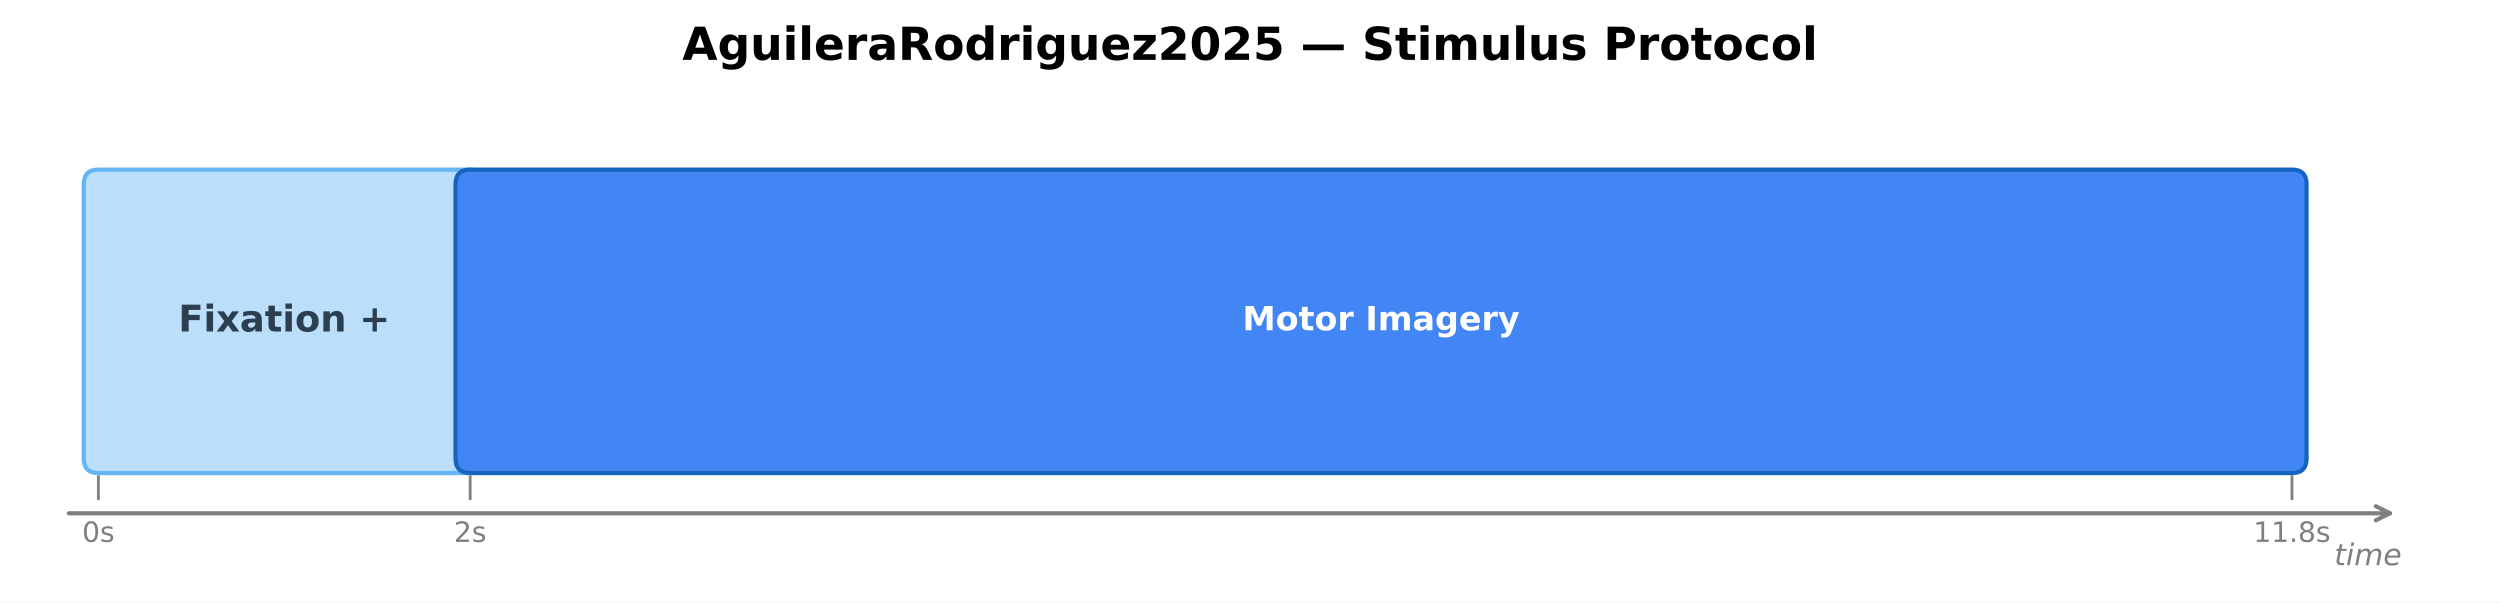
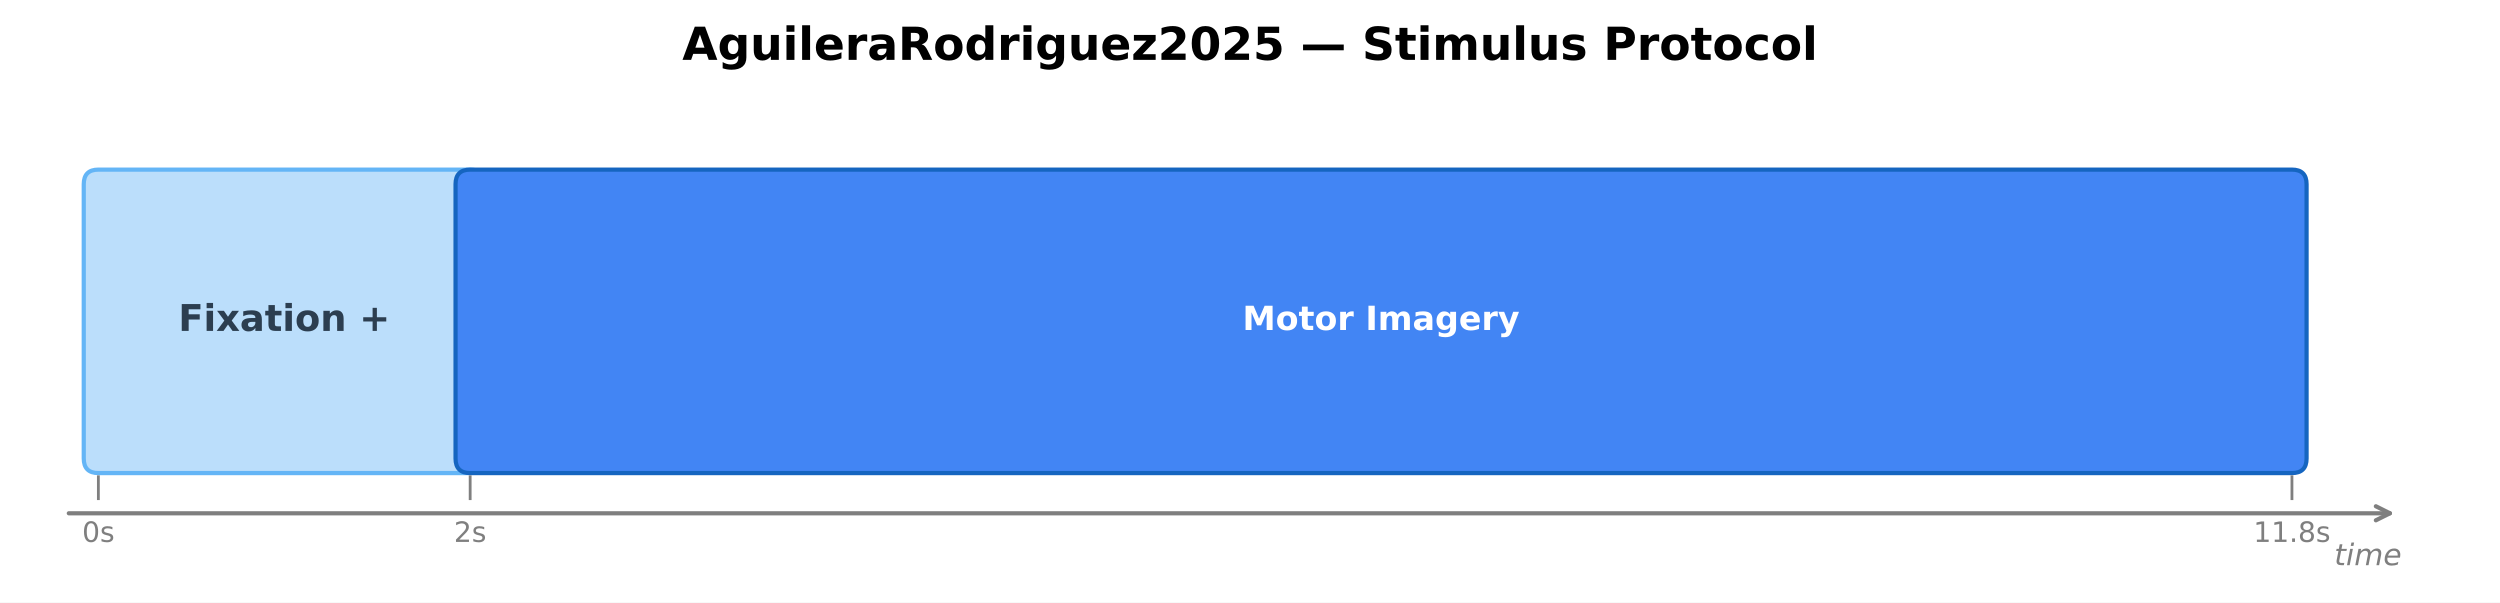
<svg xmlns="http://www.w3.org/2000/svg" xmlns:xlink="http://www.w3.org/1999/xlink" width="712.8pt" height="171.788pt" viewBox="0 0 712.8 171.788" version="1.1">
  <defs>
    <style type="text/css">*{stroke-linejoin: round; stroke-linecap: butt}</style>
  </defs>
  <g id="figure_1">
    <g id="patch_1">
      <path d="M 0 171.788  L 712.8 171.788  L 712.8 0  L 0 0  z " style="fill: #ffffff" />
    </g>
    <g id="axes_1">
      <g id="patch_2">
-         <path d="M 28.048 134.88  L 134.053 134.88  Q 138.223 134.88 138.223 130.711  L 138.223 52.532  Q 138.223 48.362 134.053 48.362  L 28.048 48.362  Q 23.878 48.362 23.878 52.532  L 23.878 130.711  Q 23.878 134.88 28.048 134.88  z " clip-path="url(#p9077e85b82)" style="fill: #bbdefb; stroke: #64b5f6; stroke-width: 1.2" />
+         <path d="M 28.048 134.88  L 134.053 134.88  Q 138.223 134.88 138.223 130.711  L 138.223 52.532  Q 138.223 48.362 134.053 48.362  L 28.048 48.362  Q 23.878 48.362 23.878 52.532  L 23.878 130.711  Q 23.878 134.88 28.048 134.88  z " clip-path="url(#p0c832c595f)" style="fill: #bbdefb; stroke: #64b5f6; stroke-width: 1.2" />
      </g>
      <g id="patch_3">
-         <path d="M 134.053 134.88  L 653.481 134.88  Q 657.65 134.88 657.65 130.711  L 657.65 52.532  Q 657.65 48.362 653.481 48.362  L 134.053 48.362  Q 129.884 48.362 129.884 52.532  L 129.884 130.711  Q 129.884 134.88 134.053 134.88  z " clip-path="url(#p9077e85b82)" style="fill: #4285f4; stroke: #1565c0; stroke-width: 1.2" />
+         <path d="M 134.053 134.88  L 653.481 134.88  Q 657.65 134.88 657.65 130.711  L 657.65 52.532  Q 657.65 48.362 653.481 48.362  L 134.053 48.362  Q 129.884 48.362 129.884 52.532  L 129.884 130.711  Q 129.884 134.88 134.053 134.88  z " clip-path="url(#p0c832c595f)" style="fill: #4285f4; stroke: #1565c0; stroke-width: 1.2" />
      </g>
      <g id="line2d_1">
-         <path d="M 28.048 135.923  L 28.048 142.177  " clip-path="url(#p9077e85b82)" style="fill: none; stroke: #7f7f7f; stroke-width: 0.8; stroke-linecap: square" />
+         <path d="M 28.048 135.923  L 28.048 142.177  " clip-path="url(#p0c832c595f)" style="fill: none; stroke: #7f7f7f; stroke-width: 0.8; stroke-linecap: square" />
      </g>
      <g id="line2d_2">
-         <path d="M 134.053 135.923  L 134.053 142.177  " clip-path="url(#p9077e85b82)" style="fill: none; stroke: #7f7f7f; stroke-width: 0.8; stroke-linecap: square" />
+         <path d="M 134.053 135.923  L 134.053 142.177  " clip-path="url(#p0c832c595f)" style="fill: none; stroke: #7f7f7f; stroke-width: 0.8; stroke-linecap: square" />
      </g>
      <g id="line2d_3">
-         <path d="M 653.481 135.923  L 653.481 142.177  " clip-path="url(#p9077e85b82)" style="fill: none; stroke: #7f7f7f; stroke-width: 0.8; stroke-linecap: square" />
+         <path d="M 653.481 135.923  L 653.481 142.177  " clip-path="url(#p0c832c595f)" style="fill: none; stroke: #7f7f7f; stroke-width: 0.8; stroke-linecap: square" />
      </g>
      <g id="text_1">
-         <g clip-path="url(#p9077e85b82)">
-           <g style="fill: #2c3e50" transform="translate(50.85484 94.5186) scale(0.105 -0.105)">
+         <g clip-path="url(#p0c832c595f)">
+           <g style="fill: #2c3e50" transform="translate(50.85484 94.3492) scale(0.105 -0.105)">
            <defs>
-               <path id="DejaVuSans-Bold-46" d="M 588 4666  L 3834 4666  L 3834 3756  L 1791 3756  L 1791 2888  L 3713 2888  L 3713 1978  L 1791 1978  L 1791 0  L 588 0  L 588 4666  z " transform="scale(0.015625)" />
-               <path id="DejaVuSans-Bold-69" d="M 538 3500  L 1656 3500  L 1656 0  L 538 0  L 538 3500  z M 538 4863  L 1656 4863  L 1656 3950  L 538 3950  L 538 4863  z " transform="scale(0.015625)" />
-               <path id="DejaVuSans-Bold-78" d="M 1422 1791  L 159 3500  L 1344 3500  L 2059 2463  L 2784 3500  L 3969 3500  L 2706 1797  L 4031 0  L 2847 0  L 2059 1106  L 1281 0  L 97 0  L 1422 1791  z " transform="scale(0.015625)" />
-               <path id="DejaVuSans-Bold-61" d="M 2106 1575  Q 1756 1575 1579 1456  Q 1403 1338 1403 1106  Q 1403 894 1545 773  Q 1688 653 1941 653  Q 2256 653 2472 879  Q 2688 1106 2688 1447  L 2688 1575  L 2106 1575  z M 3816 1997  L 3816 0  L 2688 0  L 2688 519  Q 2463 200 2181 54  Q 1900 -91 1497 -91  Q 953 -91 614 226  Q 275 544 275 1050  Q 275 1666 698 1953  Q 1122 2241 2028 2241  L 2688 2241  L 2688 2328  Q 2688 2594 2478 2717  Q 2269 2841 1825 2841  Q 1466 2841 1156 2769  Q 847 2697 581 2553  L 581 3406  Q 941 3494 1303 3539  Q 1666 3584 2028 3584  Q 2975 3584 3395 3211  Q 3816 2838 3816 1997  z " transform="scale(0.015625)" />
-               <path id="DejaVuSans-Bold-74" d="M 1759 4494  L 1759 3500  L 2913 3500  L 2913 2700  L 1759 2700  L 1759 1216  Q 1759 972 1856 886  Q 1953 800 2241 800  L 2816 800  L 2816 0  L 1856 0  Q 1194 0 917 276  Q 641 553 641 1216  L 641 2700  L 84 2700  L 84 3500  L 641 3500  L 641 4494  L 1759 4494  z " transform="scale(0.015625)" />
-               <path id="DejaVuSans-Bold-6f" d="M 2203 2784  Q 1831 2784 1636 2517  Q 1441 2250 1441 1747  Q 1441 1244 1636 976  Q 1831 709 2203 709  Q 2569 709 2762 976  Q 2956 1244 2956 1747  Q 2956 2250 2762 2517  Q 2569 2784 2203 2784  z M 2203 3584  Q 3106 3584 3614 3096  Q 4122 2609 4122 1747  Q 4122 884 3614 396  Q 3106 -91 2203 -91  Q 1297 -91 786 396  Q 275 884 275 1747  Q 275 2609 786 3096  Q 1297 3584 2203 3584  z " transform="scale(0.015625)" />
-               <path id="DejaVuSans-Bold-6e" d="M 4056 2131  L 4056 0  L 2931 0  L 2931 347  L 2931 1631  Q 2931 2084 2911 2256  Q 2891 2428 2841 2509  Q 2775 2619 2662 2680  Q 2550 2741 2406 2741  Q 2056 2741 1856 2470  Q 1656 2200 1656 1722  L 1656 0  L 538 0  L 538 3500  L 1656 3500  L 1656 2988  Q 1909 3294 2193 3439  Q 2478 3584 2822 3584  Q 3428 3584 3742 3212  Q 4056 2841 4056 2131  z " transform="scale(0.015625)" />
-               <path id="DejaVuSans-Bold-20" transform="scale(0.015625)" />
-               <path id="DejaVuSans-Bold-2b" d="M 3053 4013  L 3053 2375  L 4684 2375  L 4684 1638  L 3053 1638  L 3053 0  L 2309 0  L 2309 1638  L 678 1638  L 678 2375  L 2309 2375  L 2309 4013  L 3053 4013  z " transform="scale(0.015625)" />
+               <path id="DejaVuSans-Bold-29" d="M 588 4666  L 3834 4666  L 3834 3756  L 1791 3756  L 1791 2888  L 3713 2888  L 3713 1978  L 1791 1978  L 1791 0  L 588 0  L 588 4666  z " transform="scale(0.015625)" />
+               <path id="DejaVuSans-Bold-4c" d="M 538 3500  L 1656 3500  L 1656 0  L 538 0  L 538 3500  z M 538 4863  L 1656 4863  L 1656 3950  L 538 3950  L 538 4863  z " transform="scale(0.015625)" />
+               <path id="DejaVuSans-Bold-5b" d="M 1422 1791  L 159 3500  L 1344 3500  L 2059 2463  L 2784 3500  L 3969 3500  L 2706 1797  L 4031 0  L 2847 0  L 2059 1106  L 1281 0  L 97 0  L 1422 1791  z " transform="scale(0.015625)" />
+               <path id="DejaVuSans-Bold-44" d="M 2106 1575  Q 1756 1575 1579 1456  Q 1403 1338 1403 1106  Q 1403 894 1545 773  Q 1688 653 1941 653  Q 2256 653 2472 879  Q 2688 1106 2688 1447  L 2688 1575  L 2106 1575  z M 3816 1997  L 3816 0  L 2688 0  L 2688 519  Q 2463 200 2181 54  Q 1900 -91 1497 -91  Q 953 -91 614 226  Q 275 544 275 1050  Q 275 1666 698 1953  Q 1122 2241 2028 2241  L 2688 2241  L 2688 2328  Q 2688 2594 2478 2717  Q 2269 2841 1825 2841  Q 1466 2841 1156 2769  Q 847 2697 581 2553  L 581 3406  Q 941 3494 1303 3539  Q 1666 3584 2028 3584  Q 2975 3584 3395 3211  Q 3816 2838 3816 1997  z " transform="scale(0.015625)" />
+               <path id="DejaVuSans-Bold-57" d="M 1759 4494  L 1759 3500  L 2913 3500  L 2913 2700  L 1759 2700  L 1759 1216  Q 1759 972 1856 886  Q 1953 800 2241 800  L 2816 800  L 2816 0  L 1856 0  Q 1194 0 917 276  Q 641 553 641 1216  L 641 2700  L 84 2700  L 84 3500  L 641 3500  L 641 4494  L 1759 4494  z " transform="scale(0.015625)" />
+               <path id="DejaVuSans-Bold-52" d="M 2203 2784  Q 1831 2784 1636 2517  Q 1441 2250 1441 1747  Q 1441 1244 1636 976  Q 1831 709 2203 709  Q 2569 709 2762 976  Q 2956 1244 2956 1747  Q 2956 2250 2762 2517  Q 2569 2784 2203 2784  z M 2203 3584  Q 3106 3584 3614 3096  Q 4122 2609 4122 1747  Q 4122 884 3614 396  Q 3106 -91 2203 -91  Q 1297 -91 786 396  Q 275 884 275 1747  Q 275 2609 786 3096  Q 1297 3584 2203 3584  z " transform="scale(0.015625)" />
+               <path id="DejaVuSans-Bold-51" d="M 4056 2131  L 4056 0  L 2931 0  L 2931 347  L 2931 1631  Q 2931 2084 2911 2256  Q 2891 2428 2841 2509  Q 2775 2619 2662 2680  Q 2550 2741 2406 2741  Q 2056 2741 1856 2470  Q 1656 2200 1656 1722  L 1656 0  L 538 0  L 538 3500  L 1656 3500  L 1656 2988  Q 1909 3294 2193 3439  Q 2478 3584 2822 3584  Q 3428 3584 3742 3212  Q 4056 2841 4056 2131  z " transform="scale(0.015625)" />
+               <path id="DejaVuSans-Bold-3" transform="scale(0.015625)" />
+               <path id="DejaVuSans-Bold-e" d="M 3053 4013  L 3053 2375  L 4684 2375  L 4684 1638  L 3053 1638  L 3053 0  L 2309 0  L 2309 1638  L 678 1638  L 678 2375  L 2309 2375  L 2309 4013  L 3053 4013  z " transform="scale(0.015625)" />
            </defs>
-             <use xlink:href="#DejaVuSans-Bold-46" />
-             <use xlink:href="#DejaVuSans-Bold-69" transform="translate(68.31055 0)" />
-             <use xlink:href="#DejaVuSans-Bold-78" transform="translate(102.5879 0)" />
-             <use xlink:href="#DejaVuSans-Bold-61" transform="translate(167.0898 0)" />
-             <use xlink:href="#DejaVuSans-Bold-74" transform="translate(234.5703 0)" />
-             <use xlink:href="#DejaVuSans-Bold-69" transform="translate(282.373 0)" />
-             <use xlink:href="#DejaVuSans-Bold-6f" transform="translate(316.6504 0)" />
-             <use xlink:href="#DejaVuSans-Bold-6e" transform="translate(385.3516 0)" />
-             <use xlink:href="#DejaVuSans-Bold-20" transform="translate(456.543 0)" />
-             <use xlink:href="#DejaVuSans-Bold-2b" transform="translate(491.3574 0)" />
+             <use xlink:href="#DejaVuSans-Bold-29" />
+             <use xlink:href="#DejaVuSans-Bold-4c" transform="translate(68.3125 0)" />
+             <use xlink:href="#DejaVuSans-Bold-5b" transform="translate(102.5938 0)" />
+             <use xlink:href="#DejaVuSans-Bold-44" transform="translate(167.0938 0)" />
+             <use xlink:href="#DejaVuSans-Bold-57" transform="translate(234.5781 0)" />
+             <use xlink:href="#DejaVuSans-Bold-4c" transform="translate(282.375 0)" />
+             <use xlink:href="#DejaVuSans-Bold-52" transform="translate(316.6562 0)" />
+             <use xlink:href="#DejaVuSans-Bold-51" transform="translate(385.3594 0)" />
+             <use xlink:href="#DejaVuSans-Bold-3" transform="translate(456.5469 0)" />
+             <use xlink:href="#DejaVuSans-Bold-e" transform="translate(491.3594 0)" />
          </g>
        </g>
      </g>
      <g id="text_2">
-         <g clip-path="url(#p9077e85b82)">
-           <g style="fill: #ffffff" transform="translate(354.264 94.16844) scale(0.095 -0.095)">
+         <g clip-path="url(#p0c832c595f)">
+           <g style="fill: #ffffff" transform="translate(354.264 94.08903) scale(0.095 -0.095)">
            <defs>
-               <path id="DejaVuSans-Bold-4d" d="M 588 4666  L 2119 4666  L 3181 2169  L 4250 4666  L 5778 4666  L 5778 0  L 4641 0  L 4641 3413  L 3566 897  L 2803 897  L 1728 3413  L 1728 0  L 588 0  L 588 4666  z " transform="scale(0.015625)" />
-               <path id="DejaVuSans-Bold-72" d="M 3138 2547  Q 2991 2616 2845 2648  Q 2700 2681 2553 2681  Q 2122 2681 1889 2404  Q 1656 2128 1656 1613  L 1656 0  L 538 0  L 538 3500  L 1656 3500  L 1656 2925  Q 1872 3269 2151 3426  Q 2431 3584 2822 3584  Q 2878 3584 2943 3579  Q 3009 3575 3134 3559  L 3138 2547  z " transform="scale(0.015625)" />
-               <path id="DejaVuSans-Bold-49" d="M 588 4666  L 1791 4666  L 1791 0  L 588 0  L 588 4666  z " transform="scale(0.015625)" />
-               <path id="DejaVuSans-Bold-6d" d="M 3781 2919  Q 3994 3244 4286 3414  Q 4578 3584 4928 3584  Q 5531 3584 5847 3212  Q 6163 2841 6163 2131  L 6163 0  L 5038 0  L 5038 1825  Q 5041 1866 5042 1909  Q 5044 1953 5044 2034  Q 5044 2406 4934 2573  Q 4825 2741 4581 2741  Q 4263 2741 4089 2478  Q 3916 2216 3909 1719  L 3909 0  L 2784 0  L 2784 1825  Q 2784 2406 2684 2573  Q 2584 2741 2328 2741  Q 2006 2741 1831 2477  Q 1656 2213 1656 1722  L 1656 0  L 531 0  L 531 3500  L 1656 3500  L 1656 2988  Q 1863 3284 2130 3434  Q 2397 3584 2719 3584  Q 3081 3584 3359 3409  Q 3638 3234 3781 2919  z " transform="scale(0.015625)" />
-               <path id="DejaVuSans-Bold-67" d="M 2919 594  Q 2688 288 2409 144  Q 2131 0 1766 0  Q 1125 0 706 504  Q 288 1009 288 1791  Q 288 2575 706 3076  Q 1125 3578 1766 3578  Q 2131 3578 2409 3434  Q 2688 3291 2919 2981  L 2919 3500  L 4044 3500  L 4044 353  Q 4044 -491 3511 -936  Q 2978 -1381 1966 -1381  Q 1638 -1381 1331 -1331  Q 1025 -1281 716 -1178  L 716 -306  Q 1009 -475 1290 -558  Q 1572 -641 1856 -641  Q 2406 -641 2662 -400  Q 2919 -159 2919 353  L 2919 594  z M 2181 2772  Q 1834 2772 1640 2515  Q 1447 2259 1447 1791  Q 1447 1309 1634 1061  Q 1822 813 2181 813  Q 2531 813 2725 1069  Q 2919 1325 2919 1791  Q 2919 2259 2725 2515  Q 2531 2772 2181 2772  z " transform="scale(0.015625)" />
-               <path id="DejaVuSans-Bold-65" d="M 4031 1759  L 4031 1441  L 1416 1441  Q 1456 1047 1700 850  Q 1944 653 2381 653  Q 2734 653 3104 758  Q 3475 863 3866 1075  L 3866 213  Q 3469 63 3072 -14  Q 2675 -91 2278 -91  Q 1328 -91 801 392  Q 275 875 275 1747  Q 275 2603 792 3093  Q 1309 3584 2216 3584  Q 3041 3584 3536 3087  Q 4031 2591 4031 1759  z M 2881 2131  Q 2881 2450 2695 2645  Q 2509 2841 2209 2841  Q 1884 2841 1681 2658  Q 1478 2475 1428 2131  L 2881 2131  z " transform="scale(0.015625)" />
-               <path id="DejaVuSans-Bold-79" d="M 78 3500  L 1197 3500  L 2138 1125  L 2938 3500  L 4056 3500  L 2584 -331  Q 2363 -916 2067 -1148  Q 1772 -1381 1288 -1381  L 641 -1381  L 641 -647  L 991 -647  Q 1275 -647 1404 -556  Q 1534 -466 1606 -231  L 1638 -134  L 78 3500  z " transform="scale(0.015625)" />
+               <path id="DejaVuSans-Bold-30" d="M 588 4666  L 2119 4666  L 3181 2169  L 4250 4666  L 5778 4666  L 5778 0  L 4641 0  L 4641 3413  L 3566 897  L 2803 897  L 1728 3413  L 1728 0  L 588 0  L 588 4666  z " transform="scale(0.015625)" />
+               <path id="DejaVuSans-Bold-55" d="M 3138 2547  Q 2991 2616 2845 2648  Q 2700 2681 2553 2681  Q 2122 2681 1889 2404  Q 1656 2128 1656 1613  L 1656 0  L 538 0  L 538 3500  L 1656 3500  L 1656 2925  Q 1872 3269 2151 3426  Q 2431 3584 2822 3584  Q 2878 3584 2943 3579  Q 3009 3575 3134 3559  L 3138 2547  z " transform="scale(0.015625)" />
+               <path id="DejaVuSans-Bold-2c" d="M 588 4666  L 1791 4666  L 1791 0  L 588 0  L 588 4666  z " transform="scale(0.015625)" />
+               <path id="DejaVuSans-Bold-50" d="M 3781 2919  Q 3994 3244 4286 3414  Q 4578 3584 4928 3584  Q 5531 3584 5847 3212  Q 6163 2841 6163 2131  L 6163 0  L 5038 0  L 5038 1825  Q 5041 1866 5042 1909  Q 5044 1953 5044 2034  Q 5044 2406 4934 2573  Q 4825 2741 4581 2741  Q 4263 2741 4089 2478  Q 3916 2216 3909 1719  L 3909 0  L 2784 0  L 2784 1825  Q 2784 2406 2684 2573  Q 2584 2741 2328 2741  Q 2006 2741 1831 2477  Q 1656 2213 1656 1722  L 1656 0  L 531 0  L 531 3500  L 1656 3500  L 1656 2988  Q 1863 3284 2130 3434  Q 2397 3584 2719 3584  Q 3081 3584 3359 3409  Q 3638 3234 3781 2919  z " transform="scale(0.015625)" />
+               <path id="DejaVuSans-Bold-4a" d="M 2919 594  Q 2688 288 2409 144  Q 2131 0 1766 0  Q 1125 0 706 504  Q 288 1009 288 1791  Q 288 2575 706 3076  Q 1125 3578 1766 3578  Q 2131 3578 2409 3434  Q 2688 3291 2919 2981  L 2919 3500  L 4044 3500  L 4044 353  Q 4044 -491 3511 -936  Q 2978 -1381 1966 -1381  Q 1638 -1381 1331 -1331  Q 1025 -1281 716 -1178  L 716 -306  Q 1009 -475 1290 -558  Q 1572 -641 1856 -641  Q 2406 -641 2662 -400  Q 2919 -159 2919 353  L 2919 594  z M 2181 2772  Q 1834 2772 1640 2515  Q 1447 2259 1447 1791  Q 1447 1309 1634 1061  Q 1822 813 2181 813  Q 2531 813 2725 1069  Q 2919 1325 2919 1791  Q 2919 2259 2725 2515  Q 2531 2772 2181 2772  z " transform="scale(0.015625)" />
+               <path id="DejaVuSans-Bold-48" d="M 4031 1759  L 4031 1441  L 1416 1441  Q 1456 1047 1700 850  Q 1944 653 2381 653  Q 2734 653 3104 758  Q 3475 863 3866 1075  L 3866 213  Q 3469 63 3072 -14  Q 2675 -91 2278 -91  Q 1328 -91 801 392  Q 275 875 275 1747  Q 275 2603 792 3093  Q 1309 3584 2216 3584  Q 3041 3584 3536 3087  Q 4031 2591 4031 1759  z M 2881 2131  Q 2881 2450 2695 2645  Q 2509 2841 2209 2841  Q 1884 2841 1681 2658  Q 1478 2475 1428 2131  L 2881 2131  z " transform="scale(0.015625)" />
+               <path id="DejaVuSans-Bold-5c" d="M 78 3500  L 1197 3500  L 2138 1125  L 2938 3500  L 4056 3500  L 2584 -331  Q 2363 -916 2067 -1148  Q 1772 -1381 1288 -1381  L 641 -1381  L 641 -647  L 991 -647  Q 1275 -647 1404 -556  Q 1534 -466 1606 -231  L 1638 -134  L 78 3500  z " transform="scale(0.015625)" />
            </defs>
-             <use xlink:href="#DejaVuSans-Bold-4d" />
-             <use xlink:href="#DejaVuSans-Bold-6f" transform="translate(99.51172 0)" />
-             <use xlink:href="#DejaVuSans-Bold-74" transform="translate(168.2129 0)" />
-             <use xlink:href="#DejaVuSans-Bold-6f" transform="translate(216.0156 0)" />
-             <use xlink:href="#DejaVuSans-Bold-72" transform="translate(284.7168 0)" />
-             <use xlink:href="#DejaVuSans-Bold-20" transform="translate(334.0332 0)" />
-             <use xlink:href="#DejaVuSans-Bold-49" transform="translate(368.8477 0)" />
-             <use xlink:href="#DejaVuSans-Bold-6d" transform="translate(406.0547 0)" />
-             <use xlink:href="#DejaVuSans-Bold-61" transform="translate(510.2539 0)" />
-             <use xlink:href="#DejaVuSans-Bold-67" transform="translate(577.7344 0)" />
-             <use xlink:href="#DejaVuSans-Bold-65" transform="translate(649.3164 0)" />
-             <use xlink:href="#DejaVuSans-Bold-72" transform="translate(717.1387 0)" />
-             <use xlink:href="#DejaVuSans-Bold-79" transform="translate(766.4551 0)" />
+             <use xlink:href="#DejaVuSans-Bold-30" />
+             <use xlink:href="#DejaVuSans-Bold-52" transform="translate(99.51562 0)" />
+             <use xlink:href="#DejaVuSans-Bold-57" transform="translate(168.2188 0)" />
+             <use xlink:href="#DejaVuSans-Bold-52" transform="translate(216.0156 0)" />
+             <use xlink:href="#DejaVuSans-Bold-55" transform="translate(284.7188 0)" />
+             <use xlink:href="#DejaVuSans-Bold-3" transform="translate(334.0312 0)" />
+             <use xlink:href="#DejaVuSans-Bold-2c" transform="translate(368.8438 0)" />
+             <use xlink:href="#DejaVuSans-Bold-50" transform="translate(406.0469 0)" />
+             <use xlink:href="#DejaVuSans-Bold-44" transform="translate(510.25 0)" />
+             <use xlink:href="#DejaVuSans-Bold-4a" transform="translate(577.7344 0)" />
+             <use xlink:href="#DejaVuSans-Bold-48" transform="translate(649.3125 0)" />
+             <use xlink:href="#DejaVuSans-Bold-55" transform="translate(717.1406 0)" />
+             <use xlink:href="#DejaVuSans-Bold-5c" transform="translate(766.4531 0)" />
          </g>
        </g>
      </g>
      <g id="text_3">
-         <g style="fill: #7f7f7f" transform="translate(23.41901 154.5102) scale(0.08 -0.08)">
+         <g style="fill: #7f7f7f" transform="translate(23.41901 154.5095) scale(0.08 -0.08)">
          <defs>
-             <path id="DejaVuSans-30" d="M 2034 4250  Q 1547 4250 1301 3770  Q 1056 3291 1056 2328  Q 1056 1369 1301 889  Q 1547 409 2034 409  Q 2525 409 2770 889  Q 3016 1369 3016 2328  Q 3016 3291 2770 3770  Q 2525 4250 2034 4250  z M 2034 4750  Q 2819 4750 3233 4129  Q 3647 3509 3647 2328  Q 3647 1150 3233 529  Q 2819 -91 2034 -91  Q 1250 -91 836 529  Q 422 1150 422 2328  Q 422 3509 836 4129  Q 1250 4750 2034 4750  z " transform="scale(0.015625)" />
-             <path id="DejaVuSans-73" d="M 2834 3397  L 2834 2853  Q 2591 2978 2328 3040  Q 2066 3103 1784 3103  Q 1356 3103 1142 2972  Q 928 2841 928 2578  Q 928 2378 1081 2264  Q 1234 2150 1697 2047  L 1894 2003  Q 2506 1872 2764 1633  Q 3022 1394 3022 966  Q 3022 478 2636 193  Q 2250 -91 1575 -91  Q 1294 -91 989 -36  Q 684 19 347 128  L 347 722  Q 666 556 975 473  Q 1284 391 1588 391  Q 1994 391 2212 530  Q 2431 669 2431 922  Q 2431 1156 2273 1281  Q 2116 1406 1581 1522  L 1381 1569  Q 847 1681 609 1914  Q 372 2147 372 2553  Q 372 3047 722 3315  Q 1072 3584 1716 3584  Q 2034 3584 2315 3537  Q 2597 3491 2834 3397  z " transform="scale(0.015625)" />
+             <path id="DejaVuSans-13" d="M 2034 4250  Q 1547 4250 1301 3770  Q 1056 3291 1056 2328  Q 1056 1369 1301 889  Q 1547 409 2034 409  Q 2525 409 2770 889  Q 3016 1369 3016 2328  Q 3016 3291 2770 3770  Q 2525 4250 2034 4250  z M 2034 4750  Q 2819 4750 3233 4129  Q 3647 3509 3647 2328  Q 3647 1150 3233 529  Q 2819 -91 2034 -91  Q 1250 -91 836 529  Q 422 1150 422 2328  Q 422 3509 836 4129  Q 1250 4750 2034 4750  z " transform="scale(0.015625)" />
+             <path id="DejaVuSans-56" d="M 2834 3397  L 2834 2853  Q 2591 2978 2328 3040  Q 2066 3103 1784 3103  Q 1356 3103 1142 2972  Q 928 2841 928 2578  Q 928 2378 1081 2264  Q 1234 2150 1697 2047  L 1894 2003  Q 2506 1872 2764 1633  Q 3022 1394 3022 966  Q 3022 478 2636 193  Q 2250 -91 1575 -91  Q 1294 -91 989 -36  Q 684 19 347 128  L 347 722  Q 666 556 975 473  Q 1284 391 1588 391  Q 1994 391 2212 530  Q 2431 669 2431 922  Q 2431 1156 2273 1281  Q 2116 1406 1581 1522  L 1381 1569  Q 847 1681 609 1914  Q 372 2147 372 2553  Q 372 3047 722 3315  Q 1072 3584 1716 3584  Q 2034 3584 2315 3537  Q 2597 3491 2834 3397  z " transform="scale(0.015625)" />
          </defs>
-           <use xlink:href="#DejaVuSans-30" />
-           <use xlink:href="#DejaVuSans-73" transform="translate(63.62305 0)" />
+           <use xlink:href="#DejaVuSans-13" />
+           <use xlink:href="#DejaVuSans-56" transform="translate(63.625 0)" />
        </g>
      </g>
      <g id="text_4">
-         <g style="fill: #7f7f7f" transform="translate(129.4246 154.5102) scale(0.08 -0.08)">
+         <g style="fill: #7f7f7f" transform="translate(129.4246 154.5095) scale(0.08 -0.08)">
          <defs>
-             <path id="DejaVuSans-32" d="M 1228 531  L 3431 531  L 3431 0  L 469 0  L 469 531  Q 828 903 1448 1529  Q 2069 2156 2228 2338  Q 2531 2678 2651 2914  Q 2772 3150 2772 3378  Q 2772 3750 2511 3984  Q 2250 4219 1831 4219  Q 1534 4219 1204 4116  Q 875 4013 500 3803  L 500 4441  Q 881 4594 1212 4672  Q 1544 4750 1819 4750  Q 2544 4750 2975 4387  Q 3406 4025 3406 3419  Q 3406 3131 3298 2873  Q 3191 2616 2906 2266  Q 2828 2175 2409 1742  Q 1991 1309 1228 531  z " transform="scale(0.015625)" />
+             <path id="DejaVuSans-15" d="M 1228 531  L 3431 531  L 3431 0  L 469 0  L 469 531  Q 828 903 1448 1529  Q 2069 2156 2228 2338  Q 2531 2678 2651 2914  Q 2772 3150 2772 3378  Q 2772 3750 2511 3984  Q 2250 4219 1831 4219  Q 1534 4219 1204 4116  Q 875 4013 500 3803  L 500 4441  Q 881 4594 1212 4672  Q 1544 4750 1819 4750  Q 2544 4750 2975 4387  Q 3406 4025 3406 3419  Q 3406 3131 3298 2873  Q 3191 2616 2906 2266  Q 2828 2175 2409 1742  Q 1991 1309 1228 531  z " transform="scale(0.015625)" />
          </defs>
-           <use xlink:href="#DejaVuSans-32" />
-           <use xlink:href="#DejaVuSans-73" transform="translate(63.62305 0)" />
+           <use xlink:href="#DejaVuSans-15" />
+           <use xlink:href="#DejaVuSans-56" transform="translate(63.625 0)" />
        </g>
      </g>
      <g id="text_5">
-         <g style="fill: #7f7f7f" transform="translate(642.4906 154.5102) scale(0.08 -0.08)">
+         <g style="fill: #7f7f7f" transform="translate(642.4906 154.5095) scale(0.08 -0.08)">
          <defs>
-             <path id="DejaVuSans-31" d="M 794 531  L 1825 531  L 1825 4091  L 703 3866  L 703 4441  L 1819 4666  L 2450 4666  L 2450 531  L 3481 531  L 3481 0  L 794 0  L 794 531  z " transform="scale(0.015625)" />
-             <path id="DejaVuSans-2e" d="M 684 794  L 1344 794  L 1344 0  L 684 0  L 684 794  z " transform="scale(0.015625)" />
-             <path id="DejaVuSans-38" d="M 2034 2216  Q 1584 2216 1326 1975  Q 1069 1734 1069 1313  Q 1069 891 1326 650  Q 1584 409 2034 409  Q 2484 409 2743 651  Q 3003 894 3003 1313  Q 3003 1734 2745 1975  Q 2488 2216 2034 2216  z M 1403 2484  Q 997 2584 770 2862  Q 544 3141 544 3541  Q 544 4100 942 4425  Q 1341 4750 2034 4750  Q 2731 4750 3128 4425  Q 3525 4100 3525 3541  Q 3525 3141 3298 2862  Q 3072 2584 2669 2484  Q 3125 2378 3379 2068  Q 3634 1759 3634 1313  Q 3634 634 3220 271  Q 2806 -91 2034 -91  Q 1263 -91 848 271  Q 434 634 434 1313  Q 434 1759 690 2068  Q 947 2378 1403 2484  z M 1172 3481  Q 1172 3119 1398 2916  Q 1625 2713 2034 2713  Q 2441 2713 2670 2916  Q 2900 3119 2900 3481  Q 2900 3844 2670 4047  Q 2441 4250 2034 4250  Q 1625 4250 1398 4047  Q 1172 3844 1172 3481  z " transform="scale(0.015625)" />
+             <path id="DejaVuSans-14" d="M 794 531  L 1825 531  L 1825 4091  L 703 3866  L 703 4441  L 1819 4666  L 2450 4666  L 2450 531  L 3481 531  L 3481 0  L 794 0  L 794 531  z " transform="scale(0.015625)" />
+             <path id="DejaVuSans-11" d="M 684 794  L 1344 794  L 1344 0  L 684 0  L 684 794  z " transform="scale(0.015625)" />
+             <path id="DejaVuSans-1b" d="M 2034 2216  Q 1584 2216 1326 1975  Q 1069 1734 1069 1313  Q 1069 891 1326 650  Q 1584 409 2034 409  Q 2484 409 2743 651  Q 3003 894 3003 1313  Q 3003 1734 2745 1975  Q 2488 2216 2034 2216  z M 1403 2484  Q 997 2584 770 2862  Q 544 3141 544 3541  Q 544 4100 942 4425  Q 1341 4750 2034 4750  Q 2731 4750 3128 4425  Q 3525 4100 3525 3541  Q 3525 3141 3298 2862  Q 3072 2584 2669 2484  Q 3125 2378 3379 2068  Q 3634 1759 3634 1313  Q 3634 634 3220 271  Q 2806 -91 2034 -91  Q 1263 -91 848 271  Q 434 634 434 1313  Q 434 1759 690 2068  Q 947 2378 1403 2484  z M 1172 3481  Q 1172 3119 1398 2916  Q 1625 2713 2034 2713  Q 2441 2713 2670 2916  Q 2900 3119 2900 3481  Q 2900 3844 2670 4047  Q 2441 4250 2034 4250  Q 1625 4250 1398 4047  Q 1172 3844 1172 3481  z " transform="scale(0.015625)" />
          </defs>
-           <use xlink:href="#DejaVuSans-31" />
-           <use xlink:href="#DejaVuSans-31" transform="translate(63.62305 0)" />
-           <use xlink:href="#DejaVuSans-2e" transform="translate(127.2461 0)" />
-           <use xlink:href="#DejaVuSans-38" transform="translate(159.0332 0)" />
-           <use xlink:href="#DejaVuSans-73" transform="translate(222.6562 0)" />
+           <use xlink:href="#DejaVuSans-14" />
+           <use xlink:href="#DejaVuSans-14" transform="translate(63.625 0)" />
+           <use xlink:href="#DejaVuSans-11" transform="translate(127.25 0)" />
+           <use xlink:href="#DejaVuSans-1b" transform="translate(159.0312 0)" />
+           <use xlink:href="#DejaVuSans-56" transform="translate(222.6562 0)" />
        </g>
      </g>
      <g id="patch_4">
        <path d="M 19.622 146.347  Q 351.186 146.347 681.409 146.347  " style="fill: none; stroke: #7f7f7f; stroke-width: 1.2; stroke-linecap: round" />
        <path d="M 677.409 144.347  L 681.409 146.347  L 677.409 148.347  " style="fill: none; stroke: #7f7f7f; stroke-width: 1.2; stroke-linecap: round" />
      </g>
      <g id="text_6">
        <g style="fill: #7f7f7f" transform="translate(665.5489 161.1444) scale(0.085 -0.085)">
          <defs>
-             <path id="DejaVuSans-Oblique-74" d="M 2706 3500  L 2619 3053  L 1472 3053  L 1100 1153  Q 1081 1047 1072 975  Q 1063 903 1063 863  Q 1063 663 1183 572  Q 1303 481 1569 481  L 2150 481  L 2053 0  L 1503 0  Q 991 0 739 200  Q 488 400 488 806  Q 488 878 497 964  Q 506 1050 525 1153  L 897 3053  L 409 3053  L 500 3500  L 978 3500  L 1172 4494  L 1747 4494  L 1556 3500  L 2706 3500  z " transform="scale(0.015625)" />
-             <path id="DejaVuSans-Oblique-69" d="M 1172 4863  L 1747 4863  L 1606 4134  L 1031 4134  L 1172 4863  z M 909 3500  L 1484 3500  L 800 0  L 225 0  L 909 3500  z " transform="scale(0.015625)" />
-             <path id="DejaVuSans-Oblique-6d" d="M 5747 2113  L 5338 0  L 4763 0  L 5166 2094  Q 5191 2228 5203 2325  Q 5216 2422 5216 2491  Q 5216 2772 5059 2928  Q 4903 3084 4622 3084  Q 4203 3084 3875 2770  Q 3547 2456 3450 1953  L 3066 0  L 2491 0  L 2900 2094  Q 2925 2209 2937 2307  Q 2950 2406 2950 2484  Q 2950 2769 2794 2926  Q 2638 3084 2363 3084  Q 1938 3084 1609 2770  Q 1281 2456 1184 1953  L 800 0  L 225 0  L 909 3500  L 1484 3500  L 1375 2956  Q 1609 3263 1923 3423  Q 2238 3584 2597 3584  Q 2978 3584 3223 3384  Q 3469 3184 3519 2828  Q 3781 3197 4126 3390  Q 4472 3584 4856 3584  Q 5306 3584 5551 3325  Q 5797 3066 5797 2591  Q 5797 2488 5784 2364  Q 5772 2241 5747 2113  z " transform="scale(0.015625)" />
-             <path id="DejaVuSans-Oblique-65" d="M 3078 2063  Q 3088 2113 3092 2166  Q 3097 2219 3097 2272  Q 3097 2653 2873 2875  Q 2650 3097 2266 3097  Q 1838 3097 1509 2826  Q 1181 2556 1013 2059  L 3078 2063  z M 3578 1613  L 903 1613  Q 884 1494 878 1425  Q 872 1356 872 1306  Q 872 872 1139 634  Q 1406 397 1894 397  Q 2269 397 2603 481  Q 2938 566 3225 728  L 3116 159  Q 2806 34 2476 -28  Q 2147 -91 1806 -91  Q 1078 -91 686 257  Q 294 606 294 1247  Q 294 1794 489 2264  Q 684 2734 1063 3103  Q 1306 3334 1642 3459  Q 1978 3584 2356 3584  Q 2950 3584 3301 3228  Q 3653 2872 3653 2272  Q 3653 2128 3634 1964  Q 3616 1800 3578 1613  z " transform="scale(0.015625)" />
+             <path id="DejaVuSans-Oblique-57" d="M 2706 3500  L 2619 3053  L 1472 3053  L 1100 1153  Q 1081 1047 1072 975  Q 1063 903 1063 863  Q 1063 663 1183 572  Q 1303 481 1569 481  L 2150 481  L 2053 0  L 1503 0  Q 991 0 739 200  Q 488 400 488 806  Q 488 878 497 964  Q 506 1050 525 1153  L 897 3053  L 409 3053  L 500 3500  L 978 3500  L 1172 4494  L 1747 4494  L 1556 3500  L 2706 3500  z " transform="scale(0.015625)" />
+             <path id="DejaVuSans-Oblique-4c" d="M 1172 4863  L 1747 4863  L 1606 4134  L 1031 4134  L 1172 4863  z M 909 3500  L 1484 3500  L 800 0  L 225 0  L 909 3500  z " transform="scale(0.015625)" />
+             <path id="DejaVuSans-Oblique-50" d="M 5747 2113  L 5338 0  L 4763 0  L 5166 2094  Q 5191 2228 5203 2325  Q 5216 2422 5216 2491  Q 5216 2772 5059 2928  Q 4903 3084 4622 3084  Q 4203 3084 3875 2770  Q 3547 2456 3450 1953  L 3066 0  L 2491 0  L 2900 2094  Q 2925 2209 2937 2307  Q 2950 2406 2950 2484  Q 2950 2769 2794 2926  Q 2638 3084 2363 3084  Q 1938 3084 1609 2770  Q 1281 2456 1184 1953  L 800 0  L 225 0  L 909 3500  L 1484 3500  L 1375 2956  Q 1609 3263 1923 3423  Q 2238 3584 2597 3584  Q 2978 3584 3223 3384  Q 3469 3184 3519 2828  Q 3781 3197 4126 3390  Q 4472 3584 4856 3584  Q 5306 3584 5551 3325  Q 5797 3066 5797 2591  Q 5797 2488 5784 2364  Q 5772 2241 5747 2113  z " transform="scale(0.015625)" />
+             <path id="DejaVuSans-Oblique-48" d="M 3078 2063  Q 3088 2113 3092 2166  Q 3097 2219 3097 2272  Q 3097 2653 2873 2875  Q 2650 3097 2266 3097  Q 1838 3097 1509 2826  Q 1181 2556 1013 2059  L 3078 2063  z M 3578 1613  L 903 1613  Q 884 1494 878 1425  Q 872 1356 872 1306  Q 872 872 1139 634  Q 1406 397 1894 397  Q 2269 397 2603 481  Q 2938 566 3225 728  L 3116 159  Q 2806 34 2476 -28  Q 2147 -91 1806 -91  Q 1078 -91 686 257  Q 294 606 294 1247  Q 294 1794 489 2264  Q 684 2734 1063 3103  Q 1306 3334 1642 3459  Q 1978 3584 2356 3584  Q 2950 3584 3301 3228  Q 3653 2872 3653 2272  Q 3653 2128 3634 1964  Q 3616 1800 3578 1613  z " transform="scale(0.015625)" />
          </defs>
-           <use xlink:href="#DejaVuSans-Oblique-74" />
-           <use xlink:href="#DejaVuSans-Oblique-69" transform="translate(39.20898 0)" />
-           <use xlink:href="#DejaVuSans-Oblique-6d" transform="translate(66.99219 0)" />
-           <use xlink:href="#DejaVuSans-Oblique-65" transform="translate(164.4043 0)" />
+           <use xlink:href="#DejaVuSans-Oblique-57" />
+           <use xlink:href="#DejaVuSans-Oblique-4c" transform="translate(39.20312 0)" />
+           <use xlink:href="#DejaVuSans-Oblique-50" transform="translate(66.98438 0)" />
+           <use xlink:href="#DejaVuSans-Oblique-48" transform="translate(164.3906 0)" />
        </g>
      </g>
      <g id="text_7">
        <g transform="translate(194.5297 17.07797) scale(0.13 -0.13)">
          <defs>
-             <path id="DejaVuSans-Bold-41" d="M 3419 850  L 1538 850  L 1241 0  L 31 0  L 1759 4666  L 3194 4666  L 4922 0  L 3713 0  L 3419 850  z M 1838 1716  L 3116 1716  L 2478 3572  L 1838 1716  z " transform="scale(0.015625)" />
-             <path id="DejaVuSans-Bold-75" d="M 500 1363  L 500 3500  L 1625 3500  L 1625 3150  Q 1625 2866 1622 2436  Q 1619 2006 1619 1863  Q 1619 1441 1641 1255  Q 1663 1069 1716 984  Q 1784 875 1895 815  Q 2006 756 2150 756  Q 2500 756 2700 1025  Q 2900 1294 2900 1772  L 2900 3500  L 4019 3500  L 4019 0  L 2900 0  L 2900 506  Q 2647 200 2364 54  Q 2081 -91 1741 -91  Q 1134 -91 817 281  Q 500 653 500 1363  z " transform="scale(0.015625)" />
-             <path id="DejaVuSans-Bold-6c" d="M 538 4863  L 1656 4863  L 1656 0  L 538 0  L 538 4863  z " transform="scale(0.015625)" />
-             <path id="DejaVuSans-Bold-52" d="M 2297 2597  Q 2675 2597 2839 2737  Q 3003 2878 3003 3200  Q 3003 3519 2839 3656  Q 2675 3794 2297 3794  L 1791 3794  L 1791 2597  L 2297 2597  z M 1791 1766  L 1791 0  L 588 0  L 588 4666  L 2425 4666  Q 3347 4666 3776 4356  Q 4206 4047 4206 3378  Q 4206 2916 3982 2619  Q 3759 2322 3309 2181  Q 3556 2125 3751 1926  Q 3947 1728 4147 1325  L 4800 0  L 3519 0  L 2950 1159  Q 2778 1509 2601 1637  Q 2425 1766 2131 1766  L 1791 1766  z " transform="scale(0.015625)" />
-             <path id="DejaVuSans-Bold-64" d="M 2919 2988  L 2919 4863  L 4044 4863  L 4044 0  L 2919 0  L 2919 506  Q 2688 197 2409 53  Q 2131 -91 1766 -91  Q 1119 -91 703 423  Q 288 938 288 1747  Q 288 2556 703 3070  Q 1119 3584 1766 3584  Q 2128 3584 2408 3439  Q 2688 3294 2919 2988  z M 2181 722  Q 2541 722 2730 984  Q 2919 1247 2919 1747  Q 2919 2247 2730 2509  Q 2541 2772 2181 2772  Q 1825 2772 1636 2509  Q 1447 2247 1447 1747  Q 1447 1247 1636 984  Q 1825 722 2181 722  z " transform="scale(0.015625)" />
-             <path id="DejaVuSans-Bold-7a" d="M 366 3500  L 3419 3500  L 3419 2719  L 1575 800  L 3419 800  L 3419 0  L 288 0  L 288 781  L 2131 2700  L 366 2700  L 366 3500  z " transform="scale(0.015625)" />
-             <path id="DejaVuSans-Bold-32" d="M 1844 884  L 3897 884  L 3897 0  L 506 0  L 506 884  L 2209 2388  Q 2438 2594 2547 2791  Q 2656 2988 2656 3200  Q 2656 3528 2436 3728  Q 2216 3928 1850 3928  Q 1569 3928 1234 3808  Q 900 3688 519 3450  L 519 4475  Q 925 4609 1322 4679  Q 1719 4750 2100 4750  Q 2938 4750 3402 4381  Q 3866 4013 3866 3353  Q 3866 2972 3669 2642  Q 3472 2313 2841 1759  L 1844 884  z " transform="scale(0.015625)" />
-             <path id="DejaVuSans-Bold-30" d="M 2944 2338  Q 2944 3213 2780 3570  Q 2616 3928 2228 3928  Q 1841 3928 1675 3570  Q 1509 3213 1509 2338  Q 1509 1453 1675 1090  Q 1841 728 2228 728  Q 2613 728 2778 1090  Q 2944 1453 2944 2338  z M 4147 2328  Q 4147 1169 3647 539  Q 3147 -91 2228 -91  Q 1306 -91 806 539  Q 306 1169 306 2328  Q 306 3491 806 4120  Q 1306 4750 2228 4750  Q 3147 4750 3647 4120  Q 4147 3491 4147 2328  z " transform="scale(0.015625)" />
-             <path id="DejaVuSans-Bold-35" d="M 678 4666  L 3669 4666  L 3669 3781  L 1638 3781  L 1638 3059  Q 1775 3097 1914 3117  Q 2053 3138 2203 3138  Q 3056 3138 3531 2711  Q 4006 2284 4006 1522  Q 4006 766 3489 337  Q 2972 -91 2053 -91  Q 1656 -91 1267 -14  Q 878 63 494 219  L 494 1166  Q 875 947 1217 837  Q 1559 728 1863 728  Q 2300 728 2551 942  Q 2803 1156 2803 1522  Q 2803 1891 2551 2103  Q 2300 2316 1863 2316  Q 1603 2316 1309 2248  Q 1016 2181 678 2041  L 678 4666  z " transform="scale(0.015625)" />
-             <path id="DejaVuSans-Bold-2014" d="M 344 2156  L 6056 2156  L 6056 1350  L 344 1350  L 344 2156  z " transform="scale(0.015625)" />
-             <path id="DejaVuSans-Bold-53" d="M 3834 4519  L 3834 3531  Q 3450 3703 3084 3790  Q 2719 3878 2394 3878  Q 1963 3878 1756 3759  Q 1550 3641 1550 3391  Q 1550 3203 1689 3098  Q 1828 2994 2194 2919  L 2706 2816  Q 3484 2659 3812 2340  Q 4141 2022 4141 1434  Q 4141 663 3683 286  Q 3225 -91 2284 -91  Q 1841 -91 1394 -6  Q 947 78 500 244  L 500 1259  Q 947 1022 1364 901  Q 1781 781 2169 781  Q 2563 781 2772 912  Q 2981 1044 2981 1288  Q 2981 1506 2839 1625  Q 2697 1744 2272 1838  L 1806 1941  Q 1106 2091 782 2419  Q 459 2747 459 3303  Q 459 4000 909 4375  Q 1359 4750 2203 4750  Q 2588 4750 2994 4692  Q 3400 4634 3834 4519  z " transform="scale(0.015625)" />
-             <path id="DejaVuSans-Bold-73" d="M 3272 3391  L 3272 2541  Q 2913 2691 2578 2766  Q 2244 2841 1947 2841  Q 1628 2841 1473 2761  Q 1319 2681 1319 2516  Q 1319 2381 1436 2309  Q 1553 2238 1856 2203  L 2053 2175  Q 2913 2066 3209 1816  Q 3506 1566 3506 1031  Q 3506 472 3093 190  Q 2681 -91 1863 -91  Q 1516 -91 1145 -36  Q 775 19 384 128  L 384 978  Q 719 816 1070 734  Q 1422 653 1784 653  Q 2113 653 2278 743  Q 2444 834 2444 1013  Q 2444 1163 2330 1236  Q 2216 1309 1875 1350  L 1678 1375  Q 931 1469 631 1722  Q 331 1975 331 2491  Q 331 3047 712 3315  Q 1094 3584 1881 3584  Q 2191 3584 2531 3537  Q 2872 3491 3272 3391  z " transform="scale(0.015625)" />
-             <path id="DejaVuSans-Bold-50" d="M 588 4666  L 2584 4666  Q 3475 4666 3951 4270  Q 4428 3875 4428 3144  Q 4428 2409 3951 2014  Q 3475 1619 2584 1619  L 1791 1619  L 1791 0  L 588 0  L 588 4666  z M 1791 3794  L 1791 2491  L 2456 2491  Q 2806 2491 2997 2661  Q 3188 2831 3188 3144  Q 3188 3456 2997 3625  Q 2806 3794 2456 3794  L 1791 3794  z " transform="scale(0.015625)" />
-             <path id="DejaVuSans-Bold-63" d="M 3366 3391  L 3366 2478  Q 3138 2634 2908 2709  Q 2678 2784 2431 2784  Q 1963 2784 1702 2511  Q 1441 2238 1441 1747  Q 1441 1256 1702 982  Q 1963 709 2431 709  Q 2694 709 2930 787  Q 3166 866 3366 1019  L 3366 103  Q 3103 6 2833 -42  Q 2563 -91 2291 -91  Q 1344 -91 809 395  Q 275 881 275 1747  Q 275 2613 809 3098  Q 1344 3584 2291 3584  Q 2566 3584 2833 3536  Q 3100 3488 3366 3391  z " transform="scale(0.015625)" />
+             <path id="DejaVuSans-Bold-24" d="M 3419 850  L 1538 850  L 1241 0  L 31 0  L 1759 4666  L 3194 4666  L 4922 0  L 3713 0  L 3419 850  z M 1838 1716  L 3116 1716  L 2478 3572  L 1838 1716  z " transform="scale(0.015625)" />
+             <path id="DejaVuSans-Bold-58" d="M 500 1363  L 500 3500  L 1625 3500  L 1625 3150  Q 1625 2866 1622 2436  Q 1619 2006 1619 1863  Q 1619 1441 1641 1255  Q 1663 1069 1716 984  Q 1784 875 1895 815  Q 2006 756 2150 756  Q 2500 756 2700 1025  Q 2900 1294 2900 1772  L 2900 3500  L 4019 3500  L 4019 0  L 2900 0  L 2900 506  Q 2647 200 2364 54  Q 2081 -91 1741 -91  Q 1134 -91 817 281  Q 500 653 500 1363  z " transform="scale(0.015625)" />
+             <path id="DejaVuSans-Bold-4f" d="M 538 4863  L 1656 4863  L 1656 0  L 538 0  L 538 4863  z " transform="scale(0.015625)" />
+             <path id="DejaVuSans-Bold-35" d="M 2297 2597  Q 2675 2597 2839 2737  Q 3003 2878 3003 3200  Q 3003 3519 2839 3656  Q 2675 3794 2297 3794  L 1791 3794  L 1791 2597  L 2297 2597  z M 1791 1766  L 1791 0  L 588 0  L 588 4666  L 2425 4666  Q 3347 4666 3776 4356  Q 4206 4047 4206 3378  Q 4206 2916 3982 2619  Q 3759 2322 3309 2181  Q 3556 2125 3751 1926  Q 3947 1728 4147 1325  L 4800 0  L 3519 0  L 2950 1159  Q 2778 1509 2601 1637  Q 2425 1766 2131 1766  L 1791 1766  z " transform="scale(0.015625)" />
+             <path id="DejaVuSans-Bold-47" d="M 2919 2988  L 2919 4863  L 4044 4863  L 4044 0  L 2919 0  L 2919 506  Q 2688 197 2409 53  Q 2131 -91 1766 -91  Q 1119 -91 703 423  Q 288 938 288 1747  Q 288 2556 703 3070  Q 1119 3584 1766 3584  Q 2128 3584 2408 3439  Q 2688 3294 2919 2988  z M 2181 722  Q 2541 722 2730 984  Q 2919 1247 2919 1747  Q 2919 2247 2730 2509  Q 2541 2772 2181 2772  Q 1825 2772 1636 2509  Q 1447 2247 1447 1747  Q 1447 1247 1636 984  Q 1825 722 2181 722  z " transform="scale(0.015625)" />
+             <path id="DejaVuSans-Bold-5d" d="M 366 3500  L 3419 3500  L 3419 2719  L 1575 800  L 3419 800  L 3419 0  L 288 0  L 288 781  L 2131 2700  L 366 2700  L 366 3500  z " transform="scale(0.015625)" />
+             <path id="DejaVuSans-Bold-15" d="M 1844 884  L 3897 884  L 3897 0  L 506 0  L 506 884  L 2209 2388  Q 2438 2594 2547 2791  Q 2656 2988 2656 3200  Q 2656 3528 2436 3728  Q 2216 3928 1850 3928  Q 1569 3928 1234 3808  Q 900 3688 519 3450  L 519 4475  Q 925 4609 1322 4679  Q 1719 4750 2100 4750  Q 2938 4750 3402 4381  Q 3866 4013 3866 3353  Q 3866 2972 3669 2642  Q 3472 2313 2841 1759  L 1844 884  z " transform="scale(0.015625)" />
+             <path id="DejaVuSans-Bold-13" d="M 2944 2338  Q 2944 3213 2780 3570  Q 2616 3928 2228 3928  Q 1841 3928 1675 3570  Q 1509 3213 1509 2338  Q 1509 1453 1675 1090  Q 1841 728 2228 728  Q 2613 728 2778 1090  Q 2944 1453 2944 2338  z M 4147 2328  Q 4147 1169 3647 539  Q 3147 -91 2228 -91  Q 1306 -91 806 539  Q 306 1169 306 2328  Q 306 3491 806 4120  Q 1306 4750 2228 4750  Q 3147 4750 3647 4120  Q 4147 3491 4147 2328  z " transform="scale(0.015625)" />
+             <path id="DejaVuSans-Bold-18" d="M 678 4666  L 3669 4666  L 3669 3781  L 1638 3781  L 1638 3059  Q 1775 3097 1914 3117  Q 2053 3138 2203 3138  Q 3056 3138 3531 2711  Q 4006 2284 4006 1522  Q 4006 766 3489 337  Q 2972 -91 2053 -91  Q 1656 -91 1267 -14  Q 878 63 494 219  L 494 1166  Q 875 947 1217 837  Q 1559 728 1863 728  Q 2300 728 2551 942  Q 2803 1156 2803 1522  Q 2803 1891 2551 2103  Q 2300 2316 1863 2316  Q 1603 2316 1309 2248  Q 1016 2181 678 2041  L 678 4666  z " transform="scale(0.015625)" />
+             <path id="DejaVuSans-Bold-af6" d="M 344 2156  L 6056 2156  L 6056 1350  L 344 1350  L 344 2156  z " transform="scale(0.015625)" />
+             <path id="DejaVuSans-Bold-36" d="M 3834 4519  L 3834 3531  Q 3450 3703 3084 3790  Q 2719 3878 2394 3878  Q 1963 3878 1756 3759  Q 1550 3641 1550 3391  Q 1550 3203 1689 3098  Q 1828 2994 2194 2919  L 2706 2816  Q 3484 2659 3812 2340  Q 4141 2022 4141 1434  Q 4141 663 3683 286  Q 3225 -91 2284 -91  Q 1841 -91 1394 -6  Q 947 78 500 244  L 500 1259  Q 947 1022 1364 901  Q 1781 781 2169 781  Q 2563 781 2772 912  Q 2981 1044 2981 1288  Q 2981 1506 2839 1625  Q 2697 1744 2272 1838  L 1806 1941  Q 1106 2091 782 2419  Q 459 2747 459 3303  Q 459 4000 909 4375  Q 1359 4750 2203 4750  Q 2588 4750 2994 4692  Q 3400 4634 3834 4519  z " transform="scale(0.015625)" />
+             <path id="DejaVuSans-Bold-56" d="M 3272 3391  L 3272 2541  Q 2913 2691 2578 2766  Q 2244 2841 1947 2841  Q 1628 2841 1473 2761  Q 1319 2681 1319 2516  Q 1319 2381 1436 2309  Q 1553 2238 1856 2203  L 2053 2175  Q 2913 2066 3209 1816  Q 3506 1566 3506 1031  Q 3506 472 3093 190  Q 2681 -91 1863 -91  Q 1516 -91 1145 -36  Q 775 19 384 128  L 384 978  Q 719 816 1070 734  Q 1422 653 1784 653  Q 2113 653 2278 743  Q 2444 834 2444 1013  Q 2444 1163 2330 1236  Q 2216 1309 1875 1350  L 1678 1375  Q 931 1469 631 1722  Q 331 1975 331 2491  Q 331 3047 712 3315  Q 1094 3584 1881 3584  Q 2191 3584 2531 3537  Q 2872 3491 3272 3391  z " transform="scale(0.015625)" />
+             <path id="DejaVuSans-Bold-33" d="M 588 4666  L 2584 4666  Q 3475 4666 3951 4270  Q 4428 3875 4428 3144  Q 4428 2409 3951 2014  Q 3475 1619 2584 1619  L 1791 1619  L 1791 0  L 588 0  L 588 4666  z M 1791 3794  L 1791 2491  L 2456 2491  Q 2806 2491 2997 2661  Q 3188 2831 3188 3144  Q 3188 3456 2997 3625  Q 2806 3794 2456 3794  L 1791 3794  z " transform="scale(0.015625)" />
+             <path id="DejaVuSans-Bold-46" d="M 3366 3391  L 3366 2478  Q 3138 2634 2908 2709  Q 2678 2784 2431 2784  Q 1963 2784 1702 2511  Q 1441 2238 1441 1747  Q 1441 1256 1702 982  Q 1963 709 2431 709  Q 2694 709 2930 787  Q 3166 866 3366 1019  L 3366 103  Q 3103 6 2833 -42  Q 2563 -91 2291 -91  Q 1344 -91 809 395  Q 275 881 275 1747  Q 275 2613 809 3098  Q 1344 3584 2291 3584  Q 2566 3584 2833 3536  Q 3100 3488 3366 3391  z " transform="scale(0.015625)" />
          </defs>
-           <use xlink:href="#DejaVuSans-Bold-41" />
-           <use xlink:href="#DejaVuSans-Bold-67" transform="translate(77.39258 0)" />
-           <use xlink:href="#DejaVuSans-Bold-75" transform="translate(148.9746 0)" />
-           <use xlink:href="#DejaVuSans-Bold-69" transform="translate(220.166 0)" />
-           <use xlink:href="#DejaVuSans-Bold-6c" transform="translate(254.4434 0)" />
-           <use xlink:href="#DejaVuSans-Bold-65" transform="translate(288.7207 0)" />
-           <use xlink:href="#DejaVuSans-Bold-72" transform="translate(356.543 0)" />
-           <use xlink:href="#DejaVuSans-Bold-61" transform="translate(405.8594 0)" />
-           <use xlink:href="#DejaVuSans-Bold-52" transform="translate(473.3398 0)" />
-           <use xlink:href="#DejaVuSans-Bold-6f" transform="translate(550.3418 0)" />
-           <use xlink:href="#DejaVuSans-Bold-64" transform="translate(619.043 0)" />
-           <use xlink:href="#DejaVuSans-Bold-72" transform="translate(690.625 0)" />
-           <use xlink:href="#DejaVuSans-Bold-69" transform="translate(739.9414 0)" />
-           <use xlink:href="#DejaVuSans-Bold-67" transform="translate(774.2188 0)" />
-           <use xlink:href="#DejaVuSans-Bold-75" transform="translate(845.8008 0)" />
-           <use xlink:href="#DejaVuSans-Bold-65" transform="translate(916.9922 0)" />
-           <use xlink:href="#DejaVuSans-Bold-7a" transform="translate(984.8145 0)" />
-           <use xlink:href="#DejaVuSans-Bold-32" transform="translate(1043.018 0)" />
-           <use xlink:href="#DejaVuSans-Bold-30" transform="translate(1112.598 0)" />
-           <use xlink:href="#DejaVuSans-Bold-32" transform="translate(1182.178 0)" />
-           <use xlink:href="#DejaVuSans-Bold-35" transform="translate(1251.758 0)" />
-           <use xlink:href="#DejaVuSans-Bold-20" transform="translate(1321.338 0)" />
-           <use xlink:href="#DejaVuSans-Bold-2014" transform="translate(1356.152 0)" />
-           <use xlink:href="#DejaVuSans-Bold-20" transform="translate(1456.152 0)" />
-           <use xlink:href="#DejaVuSans-Bold-53" transform="translate(1490.967 0)" />
-           <use xlink:href="#DejaVuSans-Bold-74" transform="translate(1562.988 0)" />
-           <use xlink:href="#DejaVuSans-Bold-69" transform="translate(1610.791 0)" />
-           <use xlink:href="#DejaVuSans-Bold-6d" transform="translate(1645.068 0)" />
-           <use xlink:href="#DejaVuSans-Bold-75" transform="translate(1749.268 0)" />
-           <use xlink:href="#DejaVuSans-Bold-6c" transform="translate(1820.459 0)" />
-           <use xlink:href="#DejaVuSans-Bold-75" transform="translate(1854.736 0)" />
-           <use xlink:href="#DejaVuSans-Bold-73" transform="translate(1925.928 0)" />
-           <use xlink:href="#DejaVuSans-Bold-20" transform="translate(1985.449 0)" />
-           <use xlink:href="#DejaVuSans-Bold-50" transform="translate(2020.264 0)" />
-           <use xlink:href="#DejaVuSans-Bold-72" transform="translate(2093.555 0)" />
-           <use xlink:href="#DejaVuSans-Bold-6f" transform="translate(2142.871 0)" />
-           <use xlink:href="#DejaVuSans-Bold-74" transform="translate(2211.572 0)" />
-           <use xlink:href="#DejaVuSans-Bold-6f" transform="translate(2259.375 0)" />
-           <use xlink:href="#DejaVuSans-Bold-63" transform="translate(2328.076 0)" />
-           <use xlink:href="#DejaVuSans-Bold-6f" transform="translate(2387.354 0)" />
-           <use xlink:href="#DejaVuSans-Bold-6c" transform="translate(2456.055 0)" />
+           <use xlink:href="#DejaVuSans-Bold-24" />
+           <use xlink:href="#DejaVuSans-Bold-4a" transform="translate(77.39062 0)" />
+           <use xlink:href="#DejaVuSans-Bold-58" transform="translate(148.9688 0)" />
+           <use xlink:href="#DejaVuSans-Bold-4c" transform="translate(220.1562 0)" />
+           <use xlink:href="#DejaVuSans-Bold-4f" transform="translate(254.4375 0)" />
+           <use xlink:href="#DejaVuSans-Bold-48" transform="translate(288.7188 0)" />
+           <use xlink:href="#DejaVuSans-Bold-55" transform="translate(356.5469 0)" />
+           <use xlink:href="#DejaVuSans-Bold-44" transform="translate(405.8594 0)" />
+           <use xlink:href="#DejaVuSans-Bold-35" transform="translate(473.3438 0)" />
+           <use xlink:href="#DejaVuSans-Bold-52" transform="translate(550.3438 0)" />
+           <use xlink:href="#DejaVuSans-Bold-47" transform="translate(619.0469 0)" />
+           <use xlink:href="#DejaVuSans-Bold-55" transform="translate(690.625 0)" />
+           <use xlink:href="#DejaVuSans-Bold-4c" transform="translate(739.9375 0)" />
+           <use xlink:href="#DejaVuSans-Bold-4a" transform="translate(774.2188 0)" />
+           <use xlink:href="#DejaVuSans-Bold-58" transform="translate(845.7969 0)" />
+           <use xlink:href="#DejaVuSans-Bold-48" transform="translate(916.9844 0)" />
+           <use xlink:href="#DejaVuSans-Bold-5d" transform="translate(984.8125 0)" />
+           <use xlink:href="#DejaVuSans-Bold-15" transform="translate(1043.016 0)" />
+           <use xlink:href="#DejaVuSans-Bold-13" transform="translate(1112.594 0)" />
+           <use xlink:href="#DejaVuSans-Bold-15" transform="translate(1182.172 0)" />
+           <use xlink:href="#DejaVuSans-Bold-18" transform="translate(1251.75 0)" />
+           <use xlink:href="#DejaVuSans-Bold-3" transform="translate(1321.328 0)" />
+           <use xlink:href="#DejaVuSans-Bold-af6" transform="translate(1356.141 0)" />
+           <use xlink:href="#DejaVuSans-Bold-3" transform="translate(1456.141 0)" />
+           <use xlink:href="#DejaVuSans-Bold-36" transform="translate(1490.953 0)" />
+           <use xlink:href="#DejaVuSans-Bold-57" transform="translate(1562.969 0)" />
+           <use xlink:href="#DejaVuSans-Bold-4c" transform="translate(1610.766 0)" />
+           <use xlink:href="#DejaVuSans-Bold-50" transform="translate(1645.047 0)" />
+           <use xlink:href="#DejaVuSans-Bold-58" transform="translate(1749.25 0)" />
+           <use xlink:href="#DejaVuSans-Bold-4f" transform="translate(1820.438 0)" />
+           <use xlink:href="#DejaVuSans-Bold-58" transform="translate(1854.719 0)" />
+           <use xlink:href="#DejaVuSans-Bold-56" transform="translate(1925.906 0)" />
+           <use xlink:href="#DejaVuSans-Bold-3" transform="translate(1985.422 0)" />
+           <use xlink:href="#DejaVuSans-Bold-33" transform="translate(2020.234 0)" />
+           <use xlink:href="#DejaVuSans-Bold-55" transform="translate(2093.531 0)" />
+           <use xlink:href="#DejaVuSans-Bold-52" transform="translate(2142.844 0)" />
+           <use xlink:href="#DejaVuSans-Bold-57" transform="translate(2211.547 0)" />
+           <use xlink:href="#DejaVuSans-Bold-52" transform="translate(2259.344 0)" />
+           <use xlink:href="#DejaVuSans-Bold-46" transform="translate(2328.047 0)" />
+           <use xlink:href="#DejaVuSans-Bold-52" transform="translate(2387.328 0)" />
+           <use xlink:href="#DejaVuSans-Bold-4f" transform="translate(2456.031 0)" />
        </g>
      </g>
    </g>
  </g>
  <defs>
-     <clipPath id="p9077e85b82">
+     <clipPath id="p0c832c595f">
      <rect x="7.2" y="29.078" width="698.4" height="135.51" />
    </clipPath>
  </defs>
</svg>
